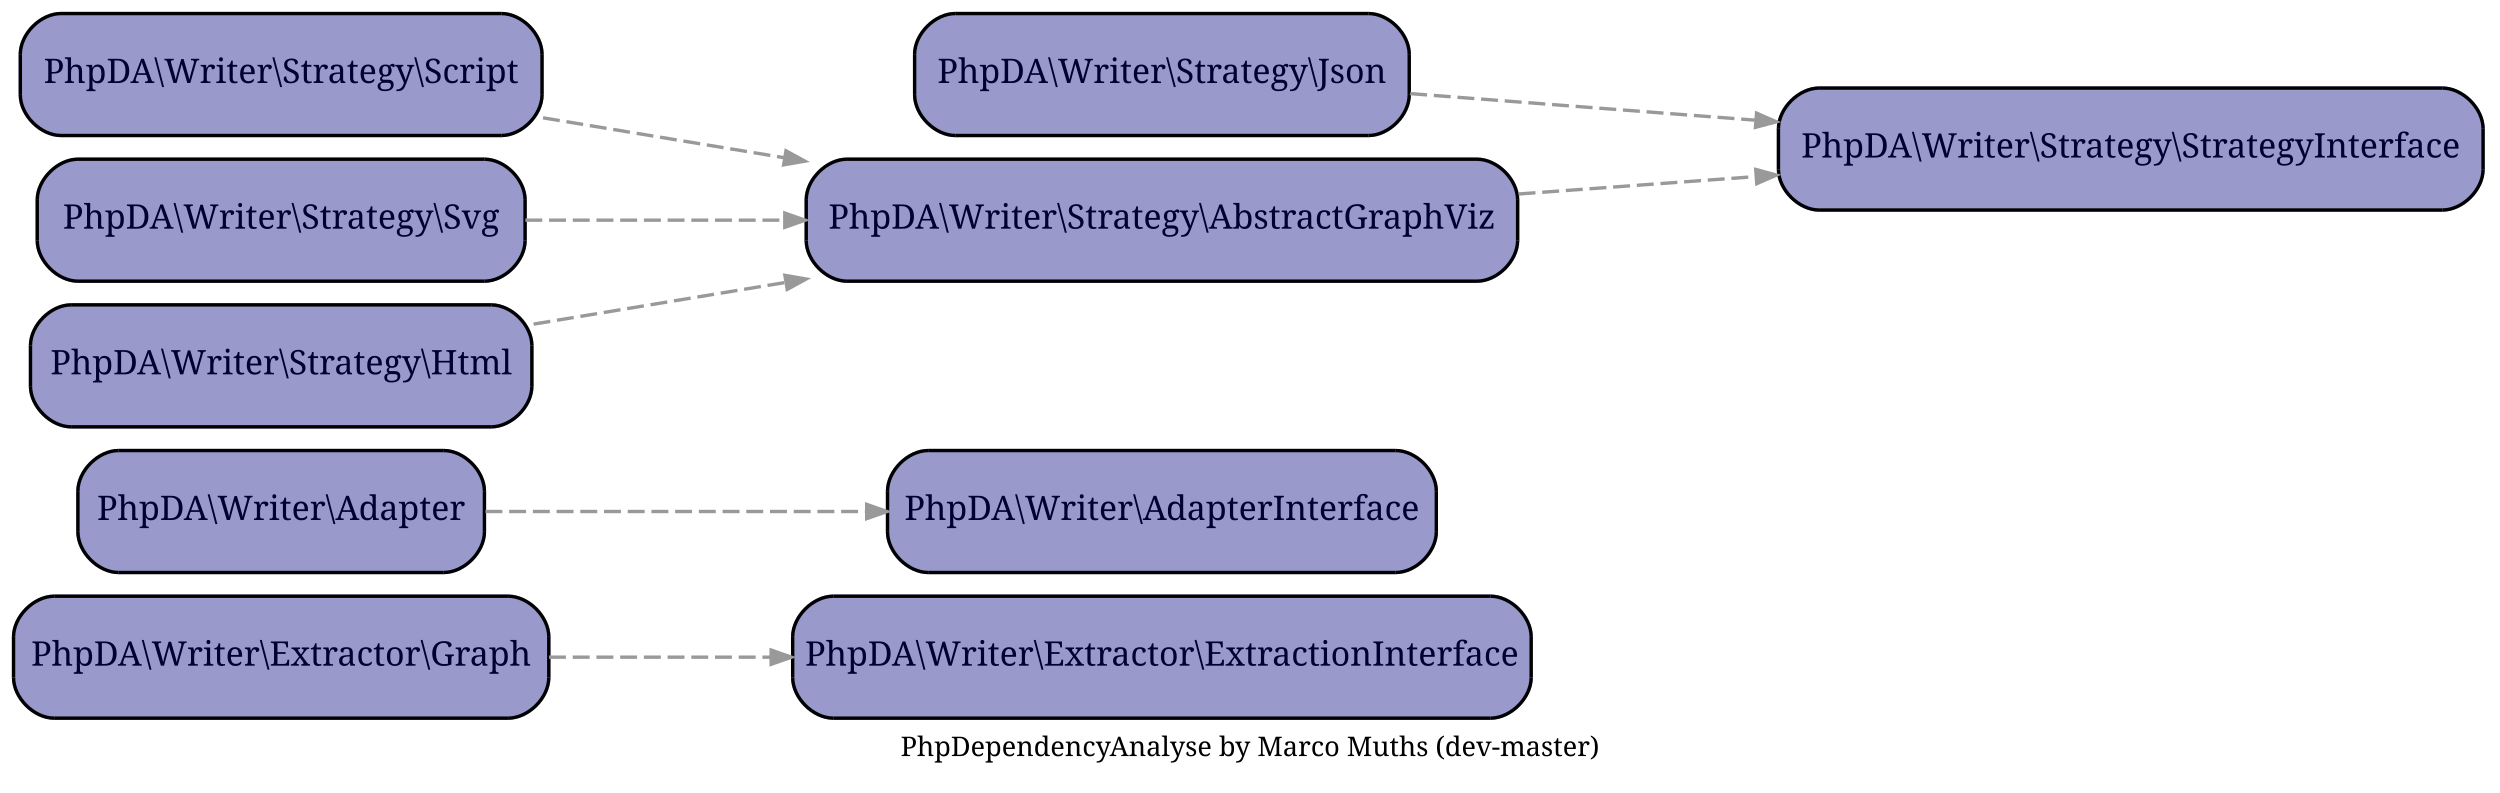
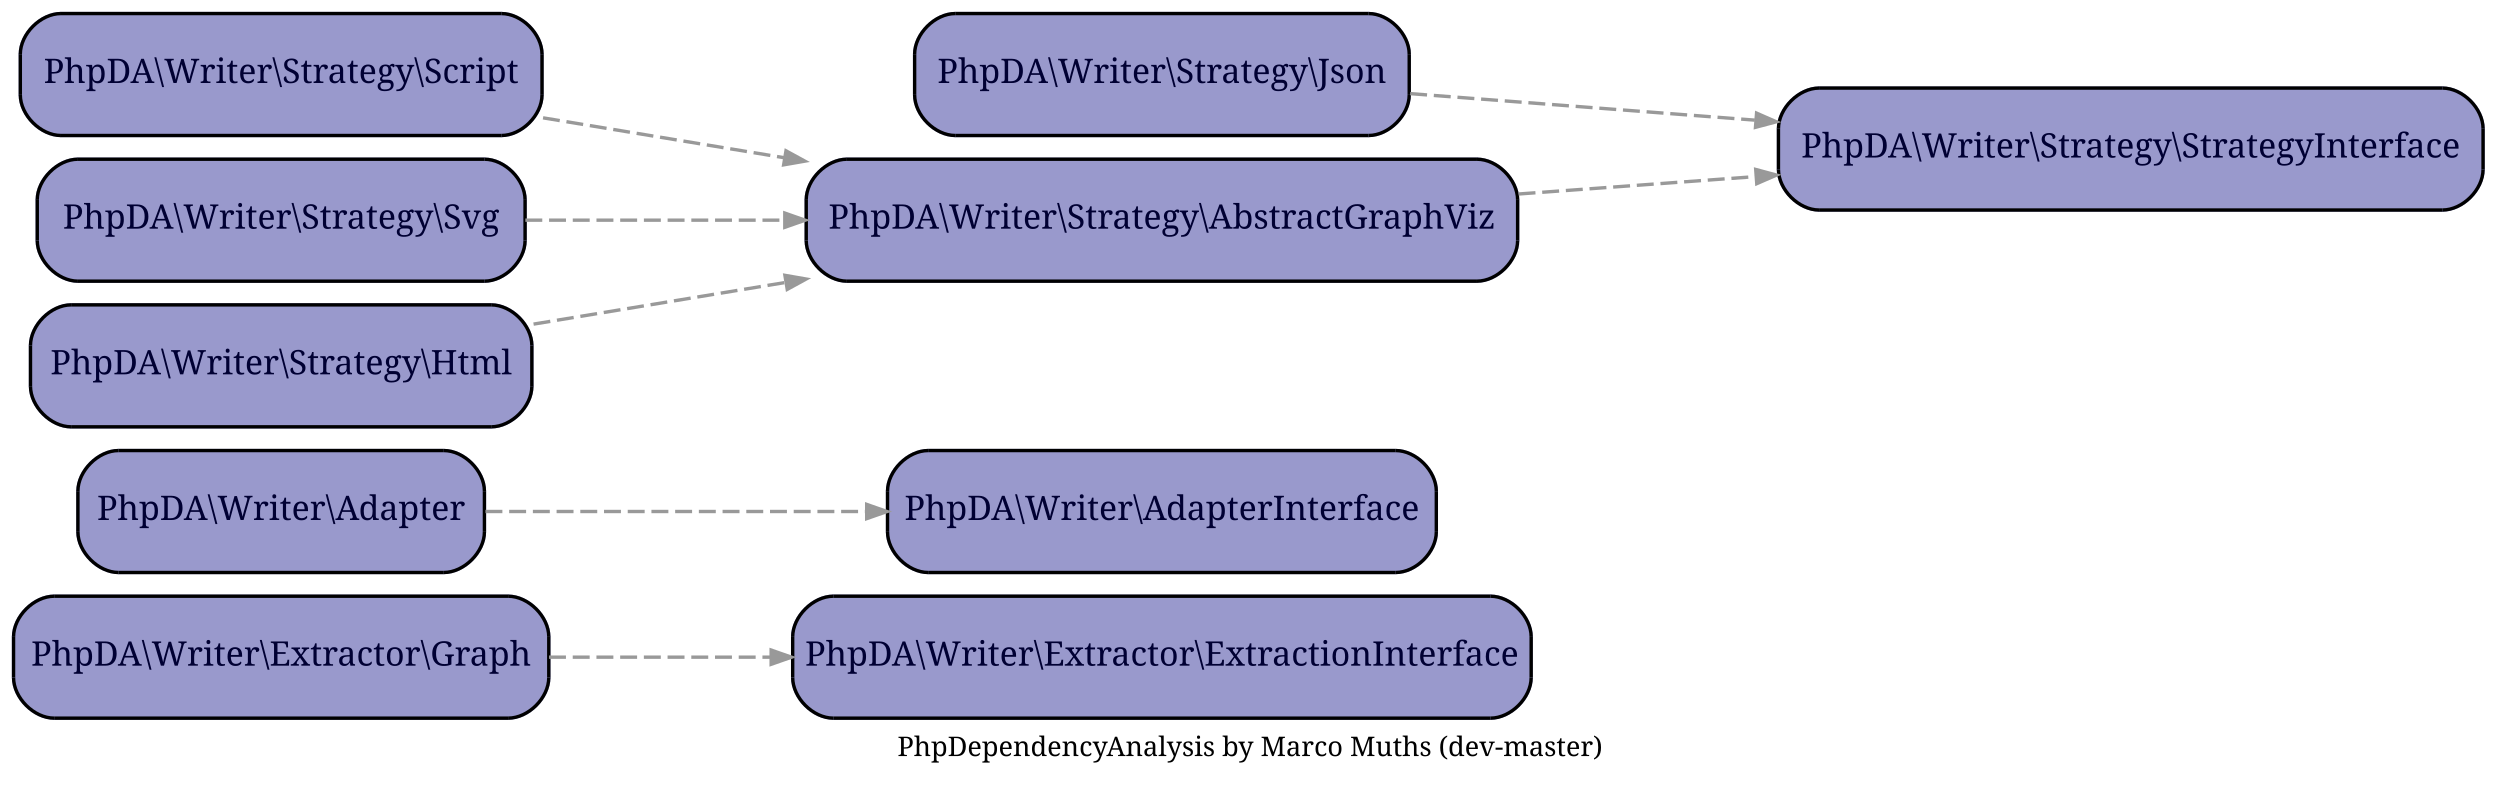
<svg xmlns="http://www.w3.org/2000/svg" width="738pt" height="234pt" viewBox="0.00 0.00 738.00 234.00">
  <g id="graph1" class="graph" transform="scale(1 1) rotate(0) translate(4 230)">
    <polygon fill="white" stroke="white" points="-4,5 -4,-230 735,-230 735,5 -4,5" />
-     <text text-anchor="middle" x="365" y="-6.8" font-family="Times Roman,serif" font-size="8.00">PhpDependencyAnalyse by Marco Muths (dev-master)</text>
+     <text text-anchor="middle" x="365" y="-6.8" font-family="Times Roman,serif" font-size="8.00">PhpDependencyAnalysis by Marco Muths (dev-master)</text>
    <g id="node1" class="node">
      <polygon fill="#9999cc" stroke="#9999cc" points="146,-54 12,-54 4.73695e-14,-42 2.36848e-14,-30 12,-18 146,-18 158,-30 158,-42 146,-54" />
      <path fill="#9999cc" stroke="#9999cc" d="M12,-54C6,-54 5.92119e-14,-48 4.73695e-14,-42" />
      <path fill="#9999cc" stroke="#9999cc" d="M2.36848e-14,-30C1.18424e-14,-24 6,-18 12,-18" />
      <path fill="#9999cc" stroke="#9999cc" d="M146,-18C152,-18 158,-24 158,-30" />
      <path fill="#9999cc" stroke="#9999cc" d="M158,-42C158,-48 152,-54 146,-54" />
      <polyline fill="none" stroke="black" points="146,-54 12,-54 " />
      <path fill="none" stroke="black" d="M12,-54C6,-54 5.92119e-14,-48 4.73695e-14,-42" />
      <polyline fill="none" stroke="black" points="4.73695e-14,-42 2.36848e-14,-30 " />
      <path fill="none" stroke="black" d="M2.36848e-14,-30C1.18424e-14,-24 6,-18 12,-18" />
      <polyline fill="none" stroke="black" points="12,-18 146,-18 " />
      <path fill="none" stroke="black" d="M146,-18C152,-18 158,-24 158,-30" />
      <polyline fill="none" stroke="black" points="158,-30 158,-42 " />
      <path fill="none" stroke="black" d="M158,-42C158,-48 152,-54 146,-54" />
      <text text-anchor="middle" x="79" y="-33.5" font-family="Times Roman,serif" font-size="10.00" fill="#000033">PhpDA\Writer\Extractor\Graph</text>
    </g>
    <g id="node2" class="node">
      <polygon fill="#9999cc" stroke="#9999cc" points="436,-54 242,-54 230,-42 230,-30 242,-18 436,-18 448,-30 448,-42 436,-54" />
      <path fill="#9999cc" stroke="#9999cc" d="M242,-54C236,-54 230,-48 230,-42" />
      <path fill="#9999cc" stroke="#9999cc" d="M230,-30C230,-24 236,-18 242,-18" />
      <path fill="#9999cc" stroke="#9999cc" d="M436,-18C442,-18 448,-24 448,-30" />
      <path fill="#9999cc" stroke="#9999cc" d="M448,-42C448,-48 442,-54 436,-54" />
      <polyline fill="none" stroke="black" points="436,-54 242,-54 " />
      <path fill="none" stroke="black" d="M242,-54C236,-54 230,-48 230,-42" />
      <polyline fill="none" stroke="black" points="230,-42 230,-30 " />
      <path fill="none" stroke="black" d="M230,-30C230,-24 236,-18 242,-18" />
      <polyline fill="none" stroke="black" points="242,-18 436,-18 " />
      <path fill="none" stroke="black" d="M436,-18C442,-18 448,-24 448,-30" />
      <polyline fill="none" stroke="black" points="448,-30 448,-42 " />
      <path fill="none" stroke="black" d="M448,-42C448,-48 442,-54 436,-54" />
      <text text-anchor="middle" x="339" y="-33.5" font-family="Times Roman,serif" font-size="10.00" fill="#000033">PhpDA\Writer\Extractor\ExtractionInterface</text>
    </g>
    <g id="edge2" class="edge">
      <path fill="none" stroke="#999999" stroke-dasharray="5,2" d="M158.068,-36C178.688,-36 201.34,-36 223.429,-36" />
      <polygon fill="#999999" stroke="#999999" points="223.642,-38.1 229.642,-36 223.642,-33.9 223.642,-38.1" />
    </g>
    <g id="node3" class="node">
      <polygon fill="#9999cc" stroke="#9999cc" points="408,-97 270,-97 258,-85 258,-73 270,-61 408,-61 420,-73 420,-85 408,-97" />
      <path fill="#9999cc" stroke="#9999cc" d="M270,-97C264,-97 258,-91 258,-85" />
      <path fill="#9999cc" stroke="#9999cc" d="M258,-73C258,-67 264,-61 270,-61" />
      <path fill="#9999cc" stroke="#9999cc" d="M408,-61C414,-61 420,-67 420,-73" />
      <path fill="#9999cc" stroke="#9999cc" d="M420,-85C420,-91 414,-97 408,-97" />
      <polyline fill="none" stroke="black" points="408,-97 270,-97 " />
      <path fill="none" stroke="black" d="M270,-97C264,-97 258,-91 258,-85" />
      <polyline fill="none" stroke="black" points="258,-85 258,-73 " />
      <path fill="none" stroke="black" d="M258,-73C258,-67 264,-61 270,-61" />
      <polyline fill="none" stroke="black" points="270,-61 408,-61 " />
      <path fill="none" stroke="black" d="M408,-61C414,-61 420,-67 420,-73" />
      <polyline fill="none" stroke="black" points="420,-73 420,-85 " />
      <path fill="none" stroke="black" d="M420,-85C420,-91 414,-97 408,-97" />
      <text text-anchor="middle" x="339" y="-76.5" font-family="Times Roman,serif" font-size="10.00" fill="#000033">PhpDA\Writer\AdapterInterface</text>
    </g>
    <g id="node4" class="node">
      <polygon fill="#9999cc" stroke="#9999cc" points="127,-97 31,-97 19,-85 19,-73 31,-61 127,-61 139,-73 139,-85 127,-97" />
      <path fill="#9999cc" stroke="#9999cc" d="M31,-97C25,-97 19,-91 19,-85" />
      <path fill="#9999cc" stroke="#9999cc" d="M19,-73C19,-67 25,-61 31,-61" />
      <path fill="#9999cc" stroke="#9999cc" d="M127,-61C133,-61 139,-67 139,-73" />
      <path fill="#9999cc" stroke="#9999cc" d="M139,-85C139,-91 133,-97 127,-97" />
      <polyline fill="none" stroke="black" points="127,-97 31,-97 " />
      <path fill="none" stroke="black" d="M31,-97C25,-97 19,-91 19,-85" />
      <polyline fill="none" stroke="black" points="19,-85 19,-73 " />
      <path fill="none" stroke="black" d="M19,-73C19,-67 25,-61 31,-61" />
      <polyline fill="none" stroke="black" points="31,-61 127,-61 " />
      <path fill="none" stroke="black" d="M127,-61C133,-61 139,-67 139,-73" />
      <polyline fill="none" stroke="black" points="139,-73 139,-85 " />
      <path fill="none" stroke="black" d="M139,-85C139,-91 133,-97 127,-97" />
      <text text-anchor="middle" x="79" y="-76.5" font-family="Times Roman,serif" font-size="10.00" fill="#000033">PhpDA\Writer\Adapter</text>
    </g>
    <g id="edge4" class="edge">
      <path fill="none" stroke="#999999" stroke-dasharray="5,2" d="M139.303,-79C172.628,-79 214.629,-79 251.503,-79" />
      <polygon fill="#999999" stroke="#999999" points="251.848,-81.1 257.848,-79 251.848,-76.9 251.848,-81.1" />
    </g>
    <g id="node5" class="node">
      <polygon fill="#9999cc" stroke="#9999cc" points="432,-183 246,-183 234,-171 234,-159 246,-147 432,-147 444,-159 444,-171 432,-183" />
      <path fill="#9999cc" stroke="#9999cc" d="M246,-183C240,-183 234,-177 234,-171" />
      <path fill="#9999cc" stroke="#9999cc" d="M234,-159C234,-153 240,-147 246,-147" />
      <path fill="#9999cc" stroke="#9999cc" d="M432,-147C438,-147 444,-153 444,-159" />
      <path fill="#9999cc" stroke="#9999cc" d="M444,-171C444,-177 438,-183 432,-183" />
      <polyline fill="none" stroke="black" points="432,-183 246,-183 " />
      <path fill="none" stroke="black" d="M246,-183C240,-183 234,-177 234,-171" />
      <polyline fill="none" stroke="black" points="234,-171 234,-159 " />
      <path fill="none" stroke="black" d="M234,-159C234,-153 240,-147 246,-147" />
      <polyline fill="none" stroke="black" points="246,-147 432,-147 " />
      <path fill="none" stroke="black" d="M432,-147C438,-147 444,-153 444,-159" />
      <polyline fill="none" stroke="black" points="444,-159 444,-171 " />
      <path fill="none" stroke="black" d="M444,-171C444,-177 438,-183 432,-183" />
      <text text-anchor="middle" x="339" y="-162.5" font-family="Times Roman,serif" font-size="10.00" fill="#000033">PhpDA\Writer\Strategy\AbstractGraphViz</text>
    </g>
    <g id="node6" class="node">
      <polygon fill="#9999cc" stroke="#9999cc" points="717,-204 533,-204 521,-192 521,-180 533,-168 717,-168 729,-180 729,-192 717,-204" />
      <path fill="#9999cc" stroke="#9999cc" d="M533,-204C527,-204 521,-198 521,-192" />
      <path fill="#9999cc" stroke="#9999cc" d="M521,-180C521,-174 527,-168 533,-168" />
      <path fill="#9999cc" stroke="#9999cc" d="M717,-168C723,-168 729,-174 729,-180" />
      <path fill="#9999cc" stroke="#9999cc" d="M729,-192C729,-198 723,-204 717,-204" />
      <polyline fill="none" stroke="black" points="717,-204 533,-204 " />
      <path fill="none" stroke="black" d="M533,-204C527,-204 521,-198 521,-192" />
      <polyline fill="none" stroke="black" points="521,-192 521,-180 " />
      <path fill="none" stroke="black" d="M521,-180C521,-174 527,-168 533,-168" />
      <polyline fill="none" stroke="black" points="533,-168 717,-168 " />
      <path fill="none" stroke="black" d="M717,-168C723,-168 729,-174 729,-180" />
      <polyline fill="none" stroke="black" points="729,-180 729,-192 " />
      <path fill="none" stroke="black" d="M729,-192C729,-198 723,-204 717,-204" />
      <text text-anchor="middle" x="625" y="-183.5" font-family="Times Roman,serif" font-size="10.00" fill="#000033">PhpDA\Writer\Strategy\StrategyInterface</text>
    </g>
    <g id="edge6" class="edge">
      <path fill="none" stroke="#999999" stroke-dasharray="5,2" d="M444.277,-172.73C467.086,-174.405 491.273,-176.181 514.284,-177.87" />
      <polygon fill="#999999" stroke="#999999" points="514.285,-179.976 520.423,-178.321 514.593,-175.787 514.285,-179.976" />
    </g>
    <g id="node7" class="node">
      <polygon fill="#9999cc" stroke="#9999cc" points="144,-226 14,-226 2,-214 2,-202 14,-190 144,-190 156,-202 156,-214 144,-226" />
      <path fill="#9999cc" stroke="#9999cc" d="M14,-226C8,-226 2,-220 2,-214" />
      <path fill="#9999cc" stroke="#9999cc" d="M2,-202C2,-196 8,-190 14,-190" />
      <path fill="#9999cc" stroke="#9999cc" d="M144,-190C150,-190 156,-196 156,-202" />
      <path fill="#9999cc" stroke="#9999cc" d="M156,-214C156,-220 150,-226 144,-226" />
      <polyline fill="none" stroke="black" points="144,-226 14,-226 " />
      <path fill="none" stroke="black" d="M14,-226C8,-226 2,-220 2,-214" />
      <polyline fill="none" stroke="black" points="2,-214 2,-202 " />
      <path fill="none" stroke="black" d="M2,-202C2,-196 8,-190 14,-190" />
      <polyline fill="none" stroke="black" points="14,-190 144,-190 " />
      <path fill="none" stroke="black" d="M144,-190C150,-190 156,-196 156,-202" />
      <polyline fill="none" stroke="black" points="156,-202 156,-214 " />
      <path fill="none" stroke="black" d="M156,-214C156,-220 150,-226 144,-226" />
      <text text-anchor="middle" x="79" y="-205.5" font-family="Times Roman,serif" font-size="10.00" fill="#000033">PhpDA\Writer\Strategy\Script</text>
    </g>
    <g id="edge8" class="edge">
      <path fill="none" stroke="#999999" stroke-dasharray="5,2" d="M156.305,-195.215C178.66,-191.518 203.517,-187.407 227.516,-183.438" />
      <polygon fill="#999999" stroke="#999999" points="228.02,-185.483 233.597,-182.432 227.334,-181.339 228.02,-185.483" />
    </g>
    <g id="node8" class="node">
      <polygon fill="#9999cc" stroke="#9999cc" points="139,-183 19,-183 7,-171 7,-159 19,-147 139,-147 151,-159 151,-171 139,-183" />
      <path fill="#9999cc" stroke="#9999cc" d="M19,-183C13,-183 7,-177 7,-171" />
      <path fill="#9999cc" stroke="#9999cc" d="M7,-159C7,-153 13,-147 19,-147" />
      <path fill="#9999cc" stroke="#9999cc" d="M139,-147C145,-147 151,-153 151,-159" />
      <path fill="#9999cc" stroke="#9999cc" d="M151,-171C151,-177 145,-183 139,-183" />
      <polyline fill="none" stroke="black" points="139,-183 19,-183 " />
      <path fill="none" stroke="black" d="M19,-183C13,-183 7,-177 7,-171" />
      <polyline fill="none" stroke="black" points="7,-171 7,-159 " />
      <path fill="none" stroke="black" d="M7,-159C7,-153 13,-147 19,-147" />
      <polyline fill="none" stroke="black" points="19,-147 139,-147 " />
      <path fill="none" stroke="black" d="M139,-147C145,-147 151,-153 151,-159" />
      <polyline fill="none" stroke="black" points="151,-159 151,-171 " />
      <path fill="none" stroke="black" d="M151,-171C151,-177 145,-183 139,-183" />
      <text text-anchor="middle" x="79" y="-162.5" font-family="Times Roman,serif" font-size="10.00" fill="#000033">PhpDA\Writer\Strategy\Svg</text>
    </g>
    <g id="edge10" class="edge">
      <path fill="none" stroke="#999999" stroke-dasharray="5,2" d="M151.079,-165C174.731,-165 201.599,-165 227.47,-165" />
      <polygon fill="#999999" stroke="#999999" points="227.671,-167.1 233.671,-165 227.671,-162.9 227.671,-167.1" />
    </g>
    <g id="node9" class="node">
      <polygon fill="#9999cc" stroke="#9999cc" points="141,-140 17,-140 5,-128 5,-116 17,-104 141,-104 153,-116 153,-128 141,-140" />
      <path fill="#9999cc" stroke="#9999cc" d="M17,-140C11,-140 5,-134 5,-128" />
      <path fill="#9999cc" stroke="#9999cc" d="M5,-116C5,-110 11,-104 17,-104" />
      <path fill="#9999cc" stroke="#9999cc" d="M141,-104C147,-104 153,-110 153,-116" />
      <path fill="#9999cc" stroke="#9999cc" d="M153,-128C153,-134 147,-140 141,-140" />
      <polyline fill="none" stroke="black" points="141,-140 17,-140 " />
      <path fill="none" stroke="black" d="M17,-140C11,-140 5,-134 5,-128" />
      <polyline fill="none" stroke="black" points="5,-128 5,-116 " />
      <path fill="none" stroke="black" d="M5,-116C5,-110 11,-104 17,-104" />
      <polyline fill="none" stroke="black" points="17,-104 141,-104 " />
      <path fill="none" stroke="black" d="M141,-104C147,-104 153,-110 153,-116" />
      <polyline fill="none" stroke="black" points="153,-116 153,-128 " />
      <path fill="none" stroke="black" d="M153,-128C153,-134 147,-140 141,-140" />
      <text text-anchor="middle" x="79" y="-119.5" font-family="Times Roman,serif" font-size="10.00" fill="#000033">PhpDA\Writer\Strategy\Html</text>
    </g>
    <g id="edge12" class="edge">
      <path fill="none" stroke="#999999" stroke-dasharray="5,2" d="M153.506,-134.322C176.705,-138.159 202.808,-142.476 227.945,-146.633" />
      <polygon fill="#999999" stroke="#999999" points="227.707,-148.722 233.97,-147.63 228.393,-144.579 227.707,-148.722" />
    </g>
    <g id="node10" class="node">
      <polygon fill="#9999cc" stroke="#9999cc" points="400,-226 278,-226 266,-214 266,-202 278,-190 400,-190 412,-202 412,-214 400,-226" />
      <path fill="#9999cc" stroke="#9999cc" d="M278,-226C272,-226 266,-220 266,-214" />
      <path fill="#9999cc" stroke="#9999cc" d="M266,-202C266,-196 272,-190 278,-190" />
      <path fill="#9999cc" stroke="#9999cc" d="M400,-190C406,-190 412,-196 412,-202" />
      <path fill="#9999cc" stroke="#9999cc" d="M412,-214C412,-220 406,-226 400,-226" />
      <polyline fill="none" stroke="black" points="400,-226 278,-226 " />
      <path fill="none" stroke="black" d="M278,-226C272,-226 266,-220 266,-214" />
      <polyline fill="none" stroke="black" points="266,-214 266,-202 " />
      <path fill="none" stroke="black" d="M266,-202C266,-196 272,-190 278,-190" />
      <polyline fill="none" stroke="black" points="278,-190 400,-190 " />
      <path fill="none" stroke="black" d="M400,-190C406,-190 412,-196 412,-202" />
      <polyline fill="none" stroke="black" points="412,-202 412,-214 " />
      <path fill="none" stroke="black" d="M412,-214C412,-220 406,-226 400,-226" />
      <text text-anchor="middle" x="339" y="-205.5" font-family="Times Roman,serif" font-size="10.00" fill="#000033">PhpDA\Writer\Strategy\Json</text>
    </g>
    <g id="edge14" class="edge">
      <path fill="none" stroke="#999999" stroke-dasharray="5,2" d="M412.281,-202.363C443.208,-199.984 479.896,-197.162 514.02,-194.537" />
      <polygon fill="#999999" stroke="#999999" points="514.538,-196.603 520.36,-194.049 514.216,-192.416 514.538,-196.603" />
    </g>
  </g>
</svg>
